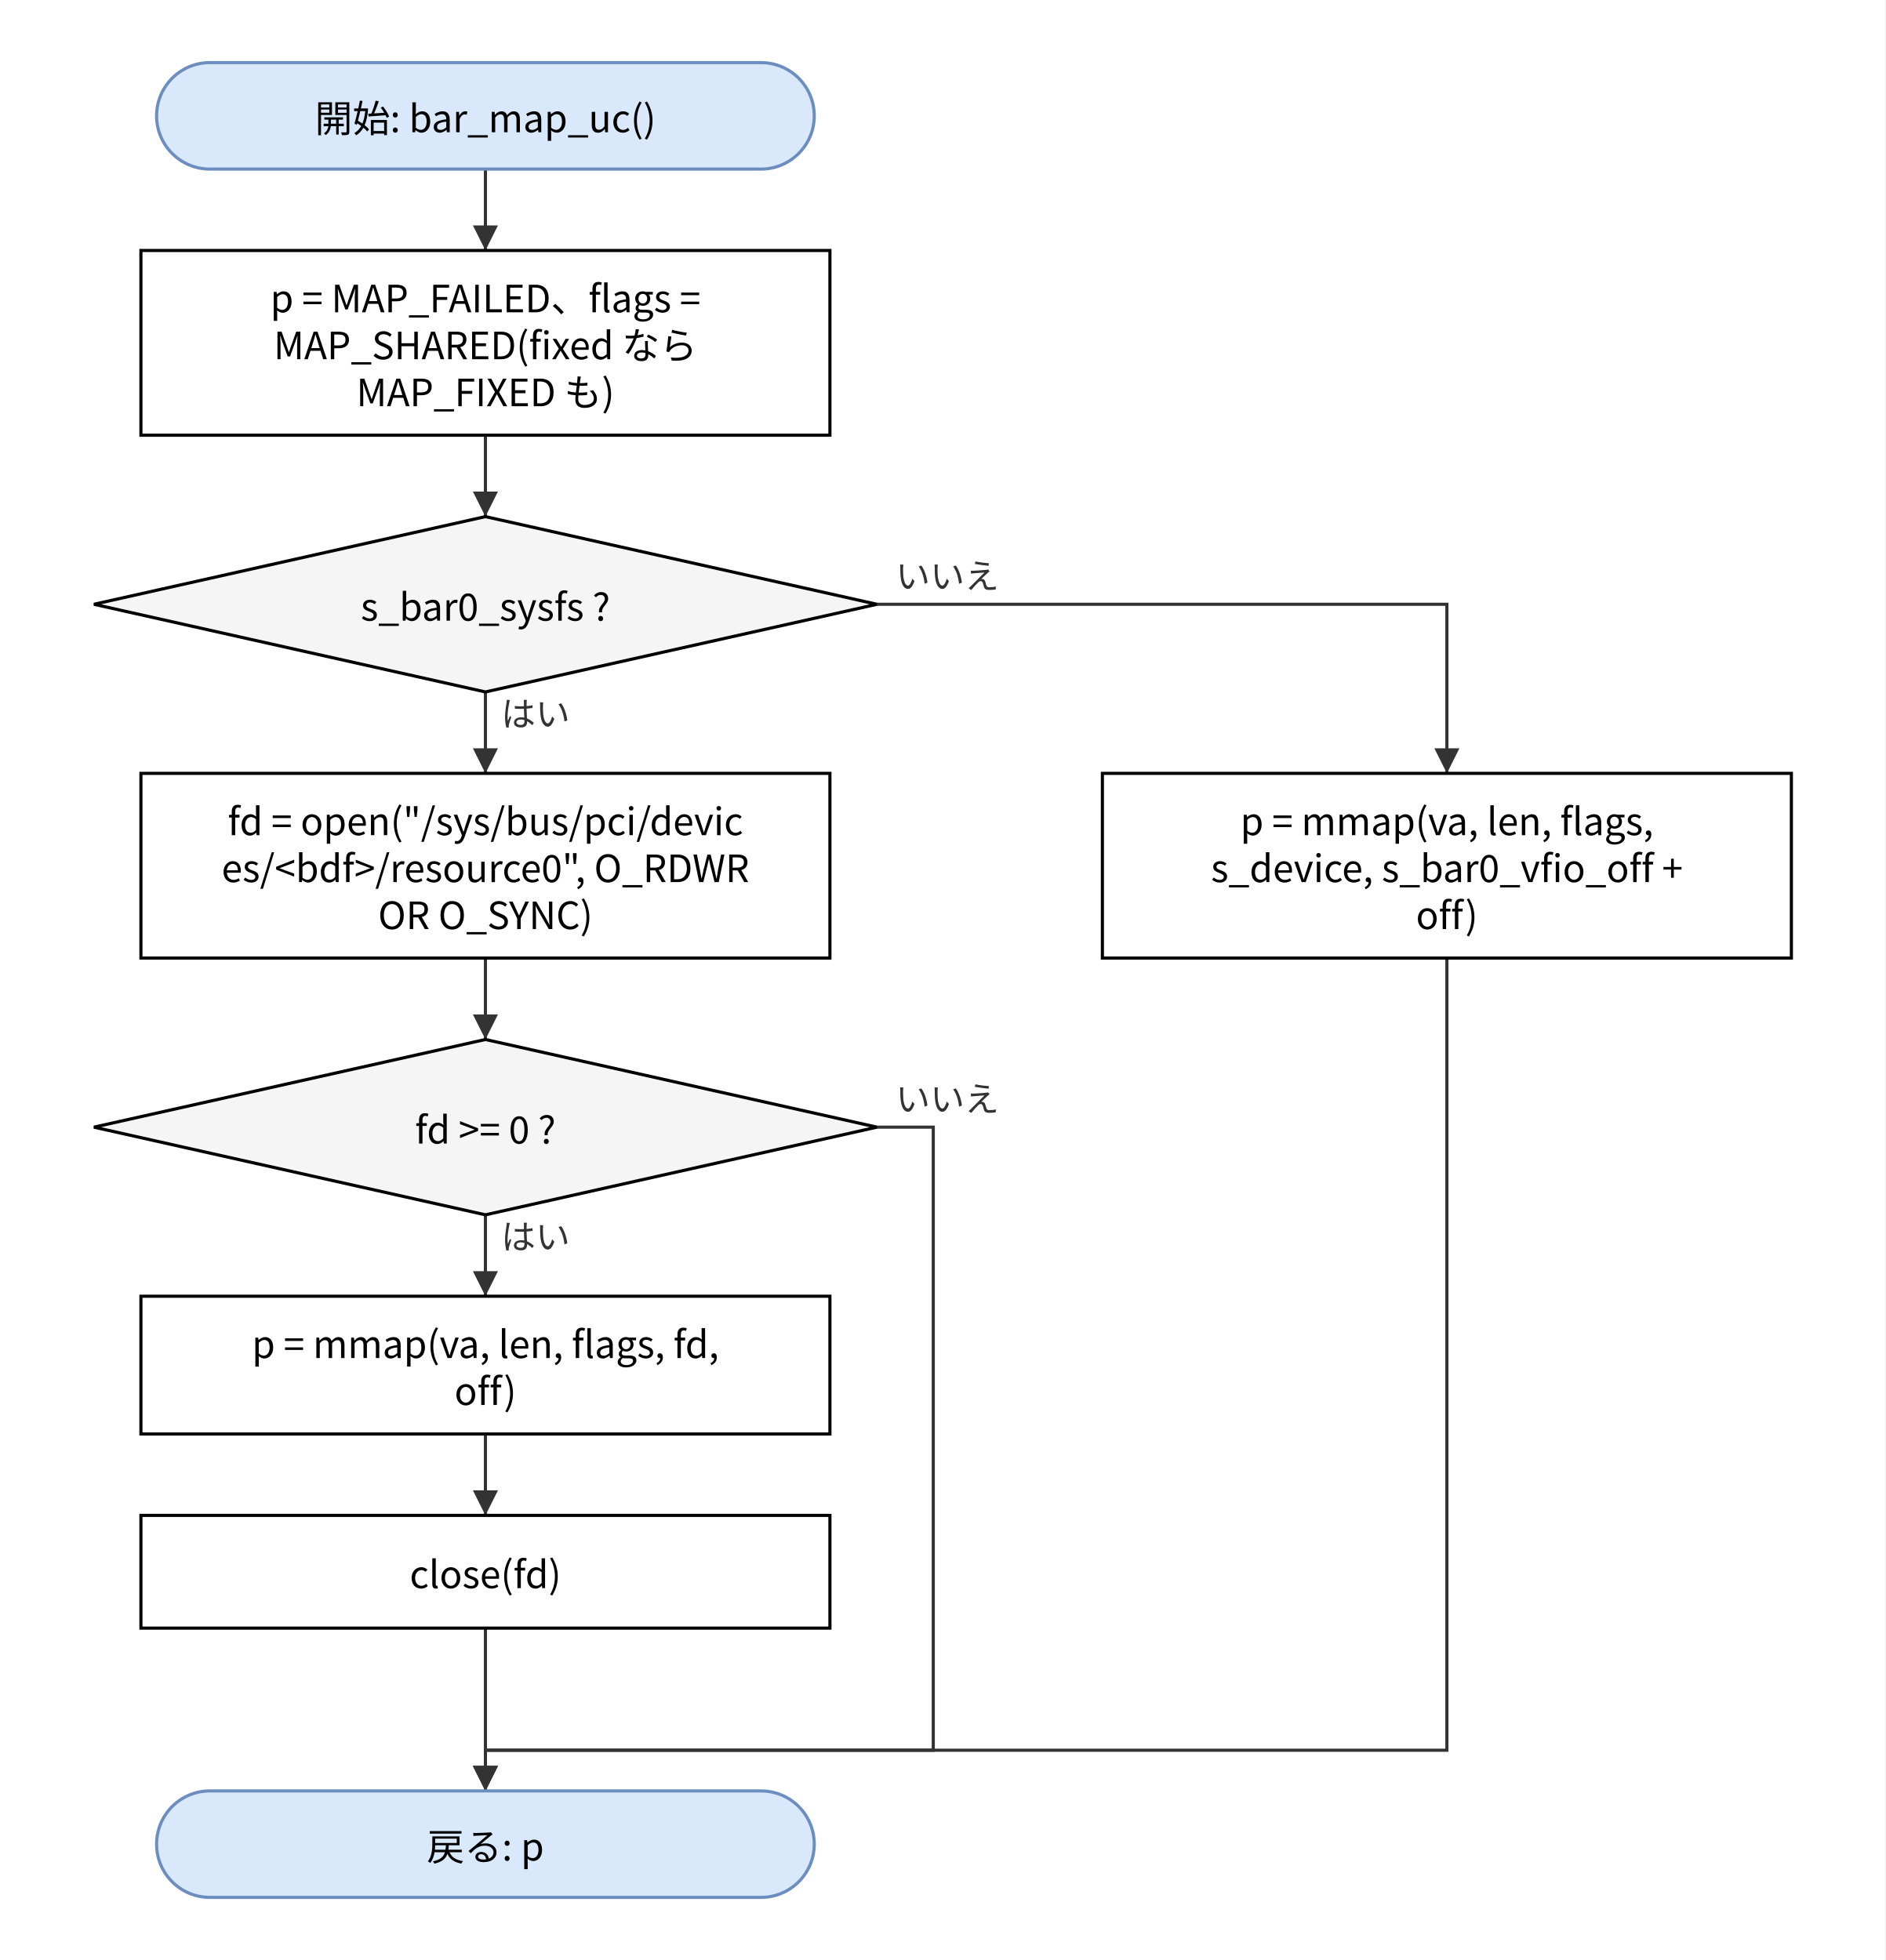
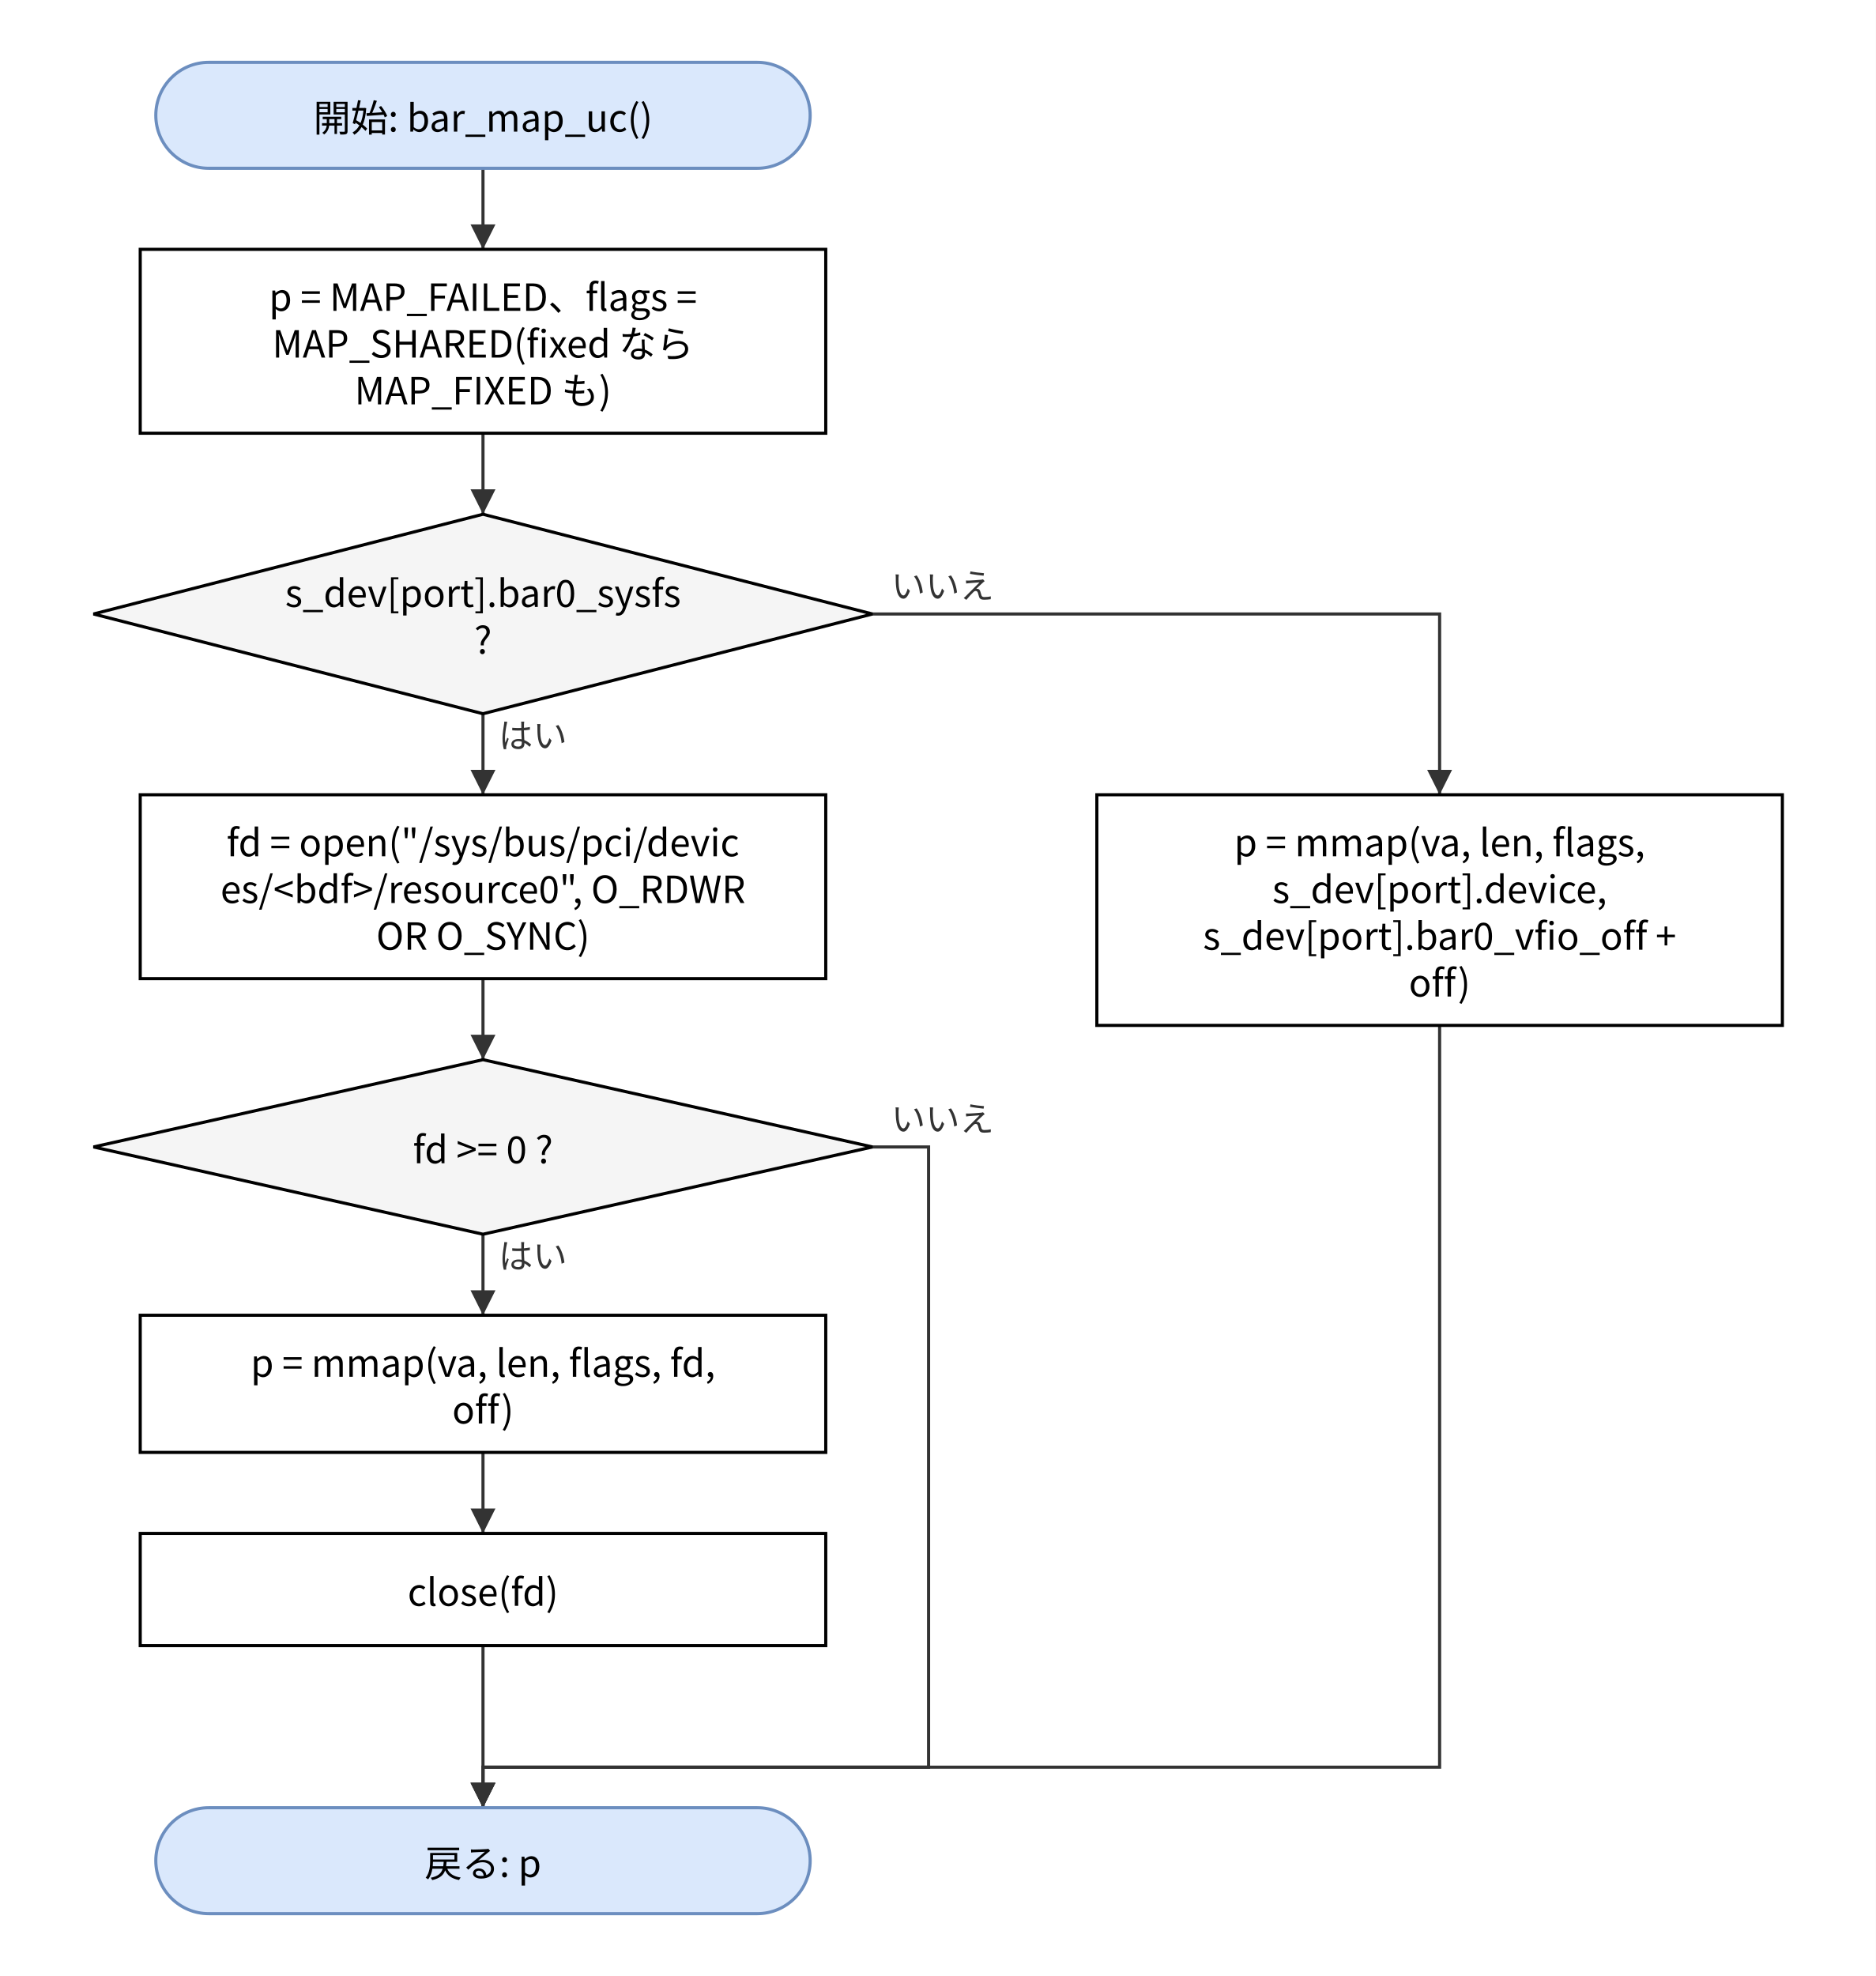
- <svg xmlns="http://www.w3.org/2000/svg" version="1.1" width="602" height="626" viewBox="0 0 602 626" font-family="Noto Sans CJK JP, Meiryo, sans-serif" content="&lt;mxfile host=&quot;bfmem-gen&quot; type=&quot;device&quot;&gt;&lt;diagram id=&quot;9bcf481926ed58a8a696&quot; name=&quot;bar_map_uc フロー&quot;&gt;&lt;mxGraphModel dx=&quot;800&quot; dy=&quot;600&quot; grid=&quot;0&quot; gridSize=&quot;10&quot; guides=&quot;1&quot; tooltips=&quot;1&quot; connect=&quot;1&quot; arrows=&quot;1&quot; fold=&quot;1&quot; page=&quot;0&quot; pageScale=&quot;1&quot; math=&quot;0&quot; shadow=&quot;0&quot;&gt;&lt;root&gt;&lt;mxCell id=&quot;0&quot;/&gt;&lt;mxCell id=&quot;1&quot; parent=&quot;0&quot;/&gt;&lt;mxCell id=&quot;n1&quot; value=&quot;開始: bar_map_uc()&quot; style=&quot;rounded=1;arcSize=50;whiteSpace=wrap;html=1;fillColor=#dae8fc;strokeColor=#6c8ebf;&quot; vertex=&quot;1&quot; parent=&quot;1&quot;&gt;&lt;mxGeometry x=&quot;50.0&quot; y=&quot;20.0&quot; width=&quot;210.0&quot; height=&quot;34.0&quot; as=&quot;geometry&quot;/&gt;&lt;/mxCell&gt;&lt;mxCell id=&quot;n2&quot; value=&quot;p = MAP_FAILED、flags =&amp;lt;br&amp;gt;MAP_SHARED(fixed なら&amp;lt;br&amp;gt;MAP_FIXED も)&quot; style=&quot;rounded=0;whiteSpace=wrap;html=1;&quot; vertex=&quot;1&quot; parent=&quot;1&quot;&gt;&lt;mxGeometry x=&quot;45.0&quot; y=&quot;80.0&quot; width=&quot;220.0&quot; height=&quot;59.0&quot; as=&quot;geometry&quot;/&gt;&lt;/mxCell&gt;&lt;mxCell id=&quot;n3&quot; value=&quot;s_bar0_sysfs ?&quot; style=&quot;rhombus;whiteSpace=wrap;html=1;fillColor=#f5f5f5;&quot; vertex=&quot;1&quot; parent=&quot;1&quot;&gt;&lt;mxGeometry x=&quot;30.0&quot; y=&quot;165.0&quot; width=&quot;250.0&quot; height=&quot;56.0&quot; as=&quot;geometry&quot;/&gt;&lt;/mxCell&gt;&lt;mxCell id=&quot;n4&quot; value=&quot;fd = open(&amp;amp;quot;/sys/bus/pci/devic&amp;lt;br&amp;gt;es/&amp;amp;lt;bdf&amp;amp;gt;/resource0&amp;amp;quot;, O_RDWR&amp;lt;br&amp;gt;OR O_SYNC)&quot; style=&quot;rounded=0;whiteSpace=wrap;html=1;&quot; vertex=&quot;1&quot; parent=&quot;1&quot;&gt;&lt;mxGeometry x=&quot;45.0&quot; y=&quot;247.0&quot; width=&quot;220.0&quot; height=&quot;59.0&quot; as=&quot;geometry&quot;/&gt;&lt;/mxCell&gt;&lt;mxCell id=&quot;n5&quot; value=&quot;fd &amp;amp;gt;= 0 ?&quot; style=&quot;rhombus;whiteSpace=wrap;html=1;fillColor=#f5f5f5;&quot; vertex=&quot;1&quot; parent=&quot;1&quot;&gt;&lt;mxGeometry x=&quot;30.0&quot; y=&quot;332.0&quot; width=&quot;250.0&quot; height=&quot;56.0&quot; as=&quot;geometry&quot;/&gt;&lt;/mxCell&gt;&lt;mxCell id=&quot;n6&quot; value=&quot;p = mmap(va, len, flags, fd,&amp;lt;br&amp;gt;off)&quot; style=&quot;rounded=0;whiteSpace=wrap;html=1;&quot; vertex=&quot;1&quot; parent=&quot;1&quot;&gt;&lt;mxGeometry x=&quot;45.0&quot; y=&quot;414.0&quot; width=&quot;220.0&quot; height=&quot;44.0&quot; as=&quot;geometry&quot;/&gt;&lt;/mxCell&gt;&lt;mxCell id=&quot;n7&quot; value=&quot;close(fd)&quot; style=&quot;rounded=0;whiteSpace=wrap;html=1;&quot; vertex=&quot;1&quot; parent=&quot;1&quot;&gt;&lt;mxGeometry x=&quot;45.0&quot; y=&quot;484.0&quot; width=&quot;220.0&quot; height=&quot;36.0&quot; as=&quot;geometry&quot;/&gt;&lt;/mxCell&gt;&lt;mxCell id=&quot;n8&quot; value=&quot;p = mmap(va, len, flags,&amp;lt;br&amp;gt;s_device, s_bar0_vfio_off +&amp;lt;br&amp;gt;off)&quot; style=&quot;rounded=0;whiteSpace=wrap;html=1;&quot; vertex=&quot;1&quot; parent=&quot;1&quot;&gt;&lt;mxGeometry x=&quot;352.0&quot; y=&quot;247.0&quot; width=&quot;220.0&quot; height=&quot;59.0&quot; as=&quot;geometry&quot;/&gt;&lt;/mxCell&gt;&lt;mxCell id=&quot;n9&quot; value=&quot;戻る: p&quot; style=&quot;rounded=1;arcSize=50;whiteSpace=wrap;html=1;fillColor=#dae8fc;strokeColor=#6c8ebf;&quot; vertex=&quot;1&quot; parent=&quot;1&quot;&gt;&lt;mxGeometry x=&quot;50.0&quot; y=&quot;572.0&quot; width=&quot;210.0&quot; height=&quot;34.0&quot; as=&quot;geometry&quot;/&gt;&lt;/mxCell&gt;&lt;mxCell id=&quot;e0&quot; value=&quot;&quot; style=&quot;edgeStyle=none;html=1;rounded=0;endArrow=block;endFill=1;exitX=0.5;exitY=1;exitDx=0;exitDy=0;exitPerimeter=0;entryX=0.5;entryY=0;entryDx=0;entryDy=0;entryPerimeter=0;&quot; edge=&quot;1&quot; parent=&quot;1&quot; source=&quot;n1&quot; target=&quot;n2&quot;&gt;&lt;mxGeometry relative=&quot;1&quot; as=&quot;geometry&quot;&gt;&lt;Array as=&quot;points&quot;&gt;&lt;/Array&gt;&lt;/mxGeometry&gt;&lt;/mxCell&gt;&lt;mxCell id=&quot;e1&quot; value=&quot;&quot; style=&quot;edgeStyle=none;html=1;rounded=0;endArrow=block;endFill=1;exitX=0.5;exitY=1;exitDx=0;exitDy=0;exitPerimeter=0;entryX=0.5;entryY=0;entryDx=0;entryDy=0;entryPerimeter=0;&quot; edge=&quot;1&quot; parent=&quot;1&quot; source=&quot;n2&quot; target=&quot;n3&quot;&gt;&lt;mxGeometry relative=&quot;1&quot; as=&quot;geometry&quot;&gt;&lt;Array as=&quot;points&quot;&gt;&lt;/Array&gt;&lt;/mxGeometry&gt;&lt;/mxCell&gt;&lt;mxCell id=&quot;e2&quot; value=&quot;はい&quot; style=&quot;edgeStyle=none;html=1;rounded=0;endArrow=block;endFill=1;exitX=0.5;exitY=1;exitDx=0;exitDy=0;exitPerimeter=0;entryX=0.5;entryY=0;entryDx=0;entryDy=0;entryPerimeter=0;&quot; edge=&quot;1&quot; parent=&quot;1&quot; source=&quot;n3&quot; target=&quot;n4&quot;&gt;&lt;mxGeometry relative=&quot;1&quot; as=&quot;geometry&quot;&gt;&lt;Array as=&quot;points&quot;&gt;&lt;/Array&gt;&lt;/mxGeometry&gt;&lt;/mxCell&gt;&lt;mxCell id=&quot;e3&quot; value=&quot;&quot; style=&quot;edgeStyle=none;html=1;rounded=0;endArrow=block;endFill=1;exitX=0.5;exitY=1;exitDx=0;exitDy=0;exitPerimeter=0;entryX=0.5;entryY=0;entryDx=0;entryDy=0;entryPerimeter=0;&quot; edge=&quot;1&quot; parent=&quot;1&quot; source=&quot;n4&quot; target=&quot;n5&quot;&gt;&lt;mxGeometry relative=&quot;1&quot; as=&quot;geometry&quot;&gt;&lt;Array as=&quot;points&quot;&gt;&lt;/Array&gt;&lt;/mxGeometry&gt;&lt;/mxCell&gt;&lt;mxCell id=&quot;e4&quot; value=&quot;はい&quot; style=&quot;edgeStyle=none;html=1;rounded=0;endArrow=block;endFill=1;exitX=0.5;exitY=1;exitDx=0;exitDy=0;exitPerimeter=0;entryX=0.5;entryY=0;entryDx=0;entryDy=0;entryPerimeter=0;&quot; edge=&quot;1&quot; parent=&quot;1&quot; source=&quot;n5&quot; target=&quot;n6&quot;&gt;&lt;mxGeometry relative=&quot;1&quot; as=&quot;geometry&quot;&gt;&lt;Array as=&quot;points&quot;&gt;&lt;/Array&gt;&lt;/mxGeometry&gt;&lt;/mxCell&gt;&lt;mxCell id=&quot;e5&quot; value=&quot;&quot; style=&quot;edgeStyle=none;html=1;rounded=0;endArrow=block;endFill=1;exitX=0.5;exitY=1;exitDx=0;exitDy=0;exitPerimeter=0;entryX=0.5;entryY=0;entryDx=0;entryDy=0;entryPerimeter=0;&quot; edge=&quot;1&quot; parent=&quot;1&quot; source=&quot;n6&quot; target=&quot;n7&quot;&gt;&lt;mxGeometry relative=&quot;1&quot; as=&quot;geometry&quot;&gt;&lt;Array as=&quot;points&quot;&gt;&lt;/Array&gt;&lt;/mxGeometry&gt;&lt;/mxCell&gt;&lt;mxCell id=&quot;e6&quot; value=&quot;いいえ&quot; style=&quot;edgeStyle=none;html=1;rounded=0;endArrow=block;endFill=1;exitX=1;exitY=0.5;exitDx=0;exitDy=0;exitPerimeter=0;entryX=0.5;entryY=0;entryDx=0;entryDy=0;entryPerimeter=0;&quot; edge=&quot;1&quot; parent=&quot;1&quot; source=&quot;n3&quot; target=&quot;n8&quot;&gt;&lt;mxGeometry relative=&quot;1&quot; as=&quot;geometry&quot;&gt;&lt;Array as=&quot;points&quot;&gt;&lt;mxPoint x=&quot;462.0&quot; y=&quot;193.0&quot;/&gt;&lt;/Array&gt;&lt;/mxGeometry&gt;&lt;/mxCell&gt;&lt;mxCell id=&quot;e7&quot; value=&quot;&quot; style=&quot;edgeStyle=none;html=1;rounded=0;endArrow=block;endFill=1;exitX=0.5;exitY=1;exitDx=0;exitDy=0;exitPerimeter=0;entryX=0.5;entryY=0;entryDx=0;entryDy=0;entryPerimeter=0;&quot; edge=&quot;1&quot; parent=&quot;1&quot; source=&quot;n7&quot; target=&quot;n9&quot;&gt;&lt;mxGeometry relative=&quot;1&quot; as=&quot;geometry&quot;&gt;&lt;Array as=&quot;points&quot;&gt;&lt;/Array&gt;&lt;/mxGeometry&gt;&lt;/mxCell&gt;&lt;mxCell id=&quot;e8&quot; value=&quot;いいえ&quot; style=&quot;edgeStyle=none;html=1;rounded=0;endArrow=block;endFill=1;exitX=1;exitY=0.5;exitDx=0;exitDy=0;exitPerimeter=0;entryX=0.5;entryY=0;entryDx=0;entryDy=0;entryPerimeter=0;&quot; edge=&quot;1&quot; parent=&quot;1&quot; source=&quot;n5&quot; target=&quot;n9&quot;&gt;&lt;mxGeometry relative=&quot;1&quot; as=&quot;geometry&quot;&gt;&lt;Array as=&quot;points&quot;&gt;&lt;mxPoint x=&quot;298.0&quot; y=&quot;360.0&quot;/&gt;&lt;mxPoint x=&quot;298.0&quot; y=&quot;559.0&quot;/&gt;&lt;mxPoint x=&quot;155.0&quot; y=&quot;559.0&quot;/&gt;&lt;/Array&gt;&lt;/mxGeometry&gt;&lt;/mxCell&gt;&lt;mxCell id=&quot;e9&quot; value=&quot;&quot; style=&quot;edgeStyle=none;html=1;rounded=0;endArrow=block;endFill=1;exitX=0.5;exitY=1;exitDx=0;exitDy=0;exitPerimeter=0;entryX=0.5;entryY=0;entryDx=0;entryDy=0;entryPerimeter=0;&quot; edge=&quot;1&quot; parent=&quot;1&quot; source=&quot;n8&quot; target=&quot;n9&quot;&gt;&lt;mxGeometry relative=&quot;1&quot; as=&quot;geometry&quot;&gt;&lt;Array as=&quot;points&quot;&gt;&lt;mxPoint x=&quot;462.0&quot; y=&quot;559.0&quot;/&gt;&lt;mxPoint x=&quot;155.0&quot; y=&quot;559.0&quot;/&gt;&lt;/Array&gt;&lt;/mxGeometry&gt;&lt;/mxCell&gt;&lt;/root&gt;&lt;/mxGraphModel&gt;&lt;/diagram&gt;&lt;/mxfile&gt;">
+ <svg xmlns="http://www.w3.org/2000/svg" version="1.1" width="602" height="634" viewBox="0 0 602 634" font-family="Noto Sans CJK JP, Meiryo, sans-serif" content="&lt;mxfile host=&quot;bfmem-gen&quot; type=&quot;device&quot;&gt;&lt;diagram id=&quot;9bcf481926ed58a8a696&quot; name=&quot;bar_map_uc フロー&quot;&gt;&lt;mxGraphModel dx=&quot;800&quot; dy=&quot;600&quot; grid=&quot;0&quot; gridSize=&quot;10&quot; guides=&quot;1&quot; tooltips=&quot;1&quot; connect=&quot;1&quot; arrows=&quot;1&quot; fold=&quot;1&quot; page=&quot;0&quot; pageScale=&quot;1&quot; math=&quot;0&quot; shadow=&quot;0&quot;&gt;&lt;root&gt;&lt;mxCell id=&quot;0&quot;/&gt;&lt;mxCell id=&quot;1&quot; parent=&quot;0&quot;/&gt;&lt;mxCell id=&quot;n1&quot; value=&quot;開始: bar_map_uc()&quot; style=&quot;rounded=1;arcSize=50;whiteSpace=wrap;html=1;fillColor=#dae8fc;strokeColor=#6c8ebf;&quot; vertex=&quot;1&quot; parent=&quot;1&quot;&gt;&lt;mxGeometry x=&quot;50.0&quot; y=&quot;20.0&quot; width=&quot;210.0&quot; height=&quot;34.0&quot; as=&quot;geometry&quot;/&gt;&lt;/mxCell&gt;&lt;mxCell id=&quot;n2&quot; value=&quot;p = MAP_FAILED、flags =&amp;lt;br&amp;gt;MAP_SHARED(fixed なら&amp;lt;br&amp;gt;MAP_FIXED も)&quot; style=&quot;rounded=0;whiteSpace=wrap;html=1;&quot; vertex=&quot;1&quot; parent=&quot;1&quot;&gt;&lt;mxGeometry x=&quot;45.0&quot; y=&quot;80.0&quot; width=&quot;220.0&quot; height=&quot;59.0&quot; as=&quot;geometry&quot;/&gt;&lt;/mxCell&gt;&lt;mxCell id=&quot;n3&quot; value=&quot;s_dev[port].bar0_sysfs&amp;lt;br&amp;gt;?&quot; style=&quot;rhombus;whiteSpace=wrap;html=1;fillColor=#f5f5f5;&quot; vertex=&quot;1&quot; parent=&quot;1&quot;&gt;&lt;mxGeometry x=&quot;30.0&quot; y=&quot;165.0&quot; width=&quot;250.0&quot; height=&quot;64.0&quot; as=&quot;geometry&quot;/&gt;&lt;/mxCell&gt;&lt;mxCell id=&quot;n4&quot; value=&quot;fd = open(&amp;amp;quot;/sys/bus/pci/devic&amp;lt;br&amp;gt;es/&amp;amp;lt;bdf&amp;amp;gt;/resource0&amp;amp;quot;, O_RDWR&amp;lt;br&amp;gt;OR O_SYNC)&quot; style=&quot;rounded=0;whiteSpace=wrap;html=1;&quot; vertex=&quot;1&quot; parent=&quot;1&quot;&gt;&lt;mxGeometry x=&quot;45.0&quot; y=&quot;255.0&quot; width=&quot;220.0&quot; height=&quot;59.0&quot; as=&quot;geometry&quot;/&gt;&lt;/mxCell&gt;&lt;mxCell id=&quot;n5&quot; value=&quot;fd &amp;amp;gt;= 0 ?&quot; style=&quot;rhombus;whiteSpace=wrap;html=1;fillColor=#f5f5f5;&quot; vertex=&quot;1&quot; parent=&quot;1&quot;&gt;&lt;mxGeometry x=&quot;30.0&quot; y=&quot;340.0&quot; width=&quot;250.0&quot; height=&quot;56.0&quot; as=&quot;geometry&quot;/&gt;&lt;/mxCell&gt;&lt;mxCell id=&quot;n6&quot; value=&quot;p = mmap(va, len, flags, fd,&amp;lt;br&amp;gt;off)&quot; style=&quot;rounded=0;whiteSpace=wrap;html=1;&quot; vertex=&quot;1&quot; parent=&quot;1&quot;&gt;&lt;mxGeometry x=&quot;45.0&quot; y=&quot;422.0&quot; width=&quot;220.0&quot; height=&quot;44.0&quot; as=&quot;geometry&quot;/&gt;&lt;/mxCell&gt;&lt;mxCell id=&quot;n7&quot; value=&quot;close(fd)&quot; style=&quot;rounded=0;whiteSpace=wrap;html=1;&quot; vertex=&quot;1&quot; parent=&quot;1&quot;&gt;&lt;mxGeometry x=&quot;45.0&quot; y=&quot;492.0&quot; width=&quot;220.0&quot; height=&quot;36.0&quot; as=&quot;geometry&quot;/&gt;&lt;/mxCell&gt;&lt;mxCell id=&quot;n8&quot; value=&quot;p = mmap(va, len, flags,&amp;lt;br&amp;gt;s_dev[port].device,&amp;lt;br&amp;gt;s_dev[port].bar0_vfio_off +&amp;lt;br&amp;gt;off)&quot; style=&quot;rounded=0;whiteSpace=wrap;html=1;&quot; vertex=&quot;1&quot; parent=&quot;1&quot;&gt;&lt;mxGeometry x=&quot;352.0&quot; y=&quot;255.0&quot; width=&quot;220.0&quot; height=&quot;74.0&quot; as=&quot;geometry&quot;/&gt;&lt;/mxCell&gt;&lt;mxCell id=&quot;n9&quot; value=&quot;戻る: p&quot; style=&quot;rounded=1;arcSize=50;whiteSpace=wrap;html=1;fillColor=#dae8fc;strokeColor=#6c8ebf;&quot; vertex=&quot;1&quot; parent=&quot;1&quot;&gt;&lt;mxGeometry x=&quot;50.0&quot; y=&quot;580.0&quot; width=&quot;210.0&quot; height=&quot;34.0&quot; as=&quot;geometry&quot;/&gt;&lt;/mxCell&gt;&lt;mxCell id=&quot;e0&quot; value=&quot;&quot; style=&quot;edgeStyle=none;html=1;rounded=0;endArrow=block;endFill=1;exitX=0.5;exitY=1;exitDx=0;exitDy=0;exitPerimeter=0;entryX=0.5;entryY=0;entryDx=0;entryDy=0;entryPerimeter=0;&quot; edge=&quot;1&quot; parent=&quot;1&quot; source=&quot;n1&quot; target=&quot;n2&quot;&gt;&lt;mxGeometry relative=&quot;1&quot; as=&quot;geometry&quot;&gt;&lt;Array as=&quot;points&quot;&gt;&lt;/Array&gt;&lt;/mxGeometry&gt;&lt;/mxCell&gt;&lt;mxCell id=&quot;e1&quot; value=&quot;&quot; style=&quot;edgeStyle=none;html=1;rounded=0;endArrow=block;endFill=1;exitX=0.5;exitY=1;exitDx=0;exitDy=0;exitPerimeter=0;entryX=0.5;entryY=0;entryDx=0;entryDy=0;entryPerimeter=0;&quot; edge=&quot;1&quot; parent=&quot;1&quot; source=&quot;n2&quot; target=&quot;n3&quot;&gt;&lt;mxGeometry relative=&quot;1&quot; as=&quot;geometry&quot;&gt;&lt;Array as=&quot;points&quot;&gt;&lt;/Array&gt;&lt;/mxGeometry&gt;&lt;/mxCell&gt;&lt;mxCell id=&quot;e2&quot; value=&quot;はい&quot; style=&quot;edgeStyle=none;html=1;rounded=0;endArrow=block;endFill=1;exitX=0.5;exitY=1;exitDx=0;exitDy=0;exitPerimeter=0;entryX=0.5;entryY=0;entryDx=0;entryDy=0;entryPerimeter=0;&quot; edge=&quot;1&quot; parent=&quot;1&quot; source=&quot;n3&quot; target=&quot;n4&quot;&gt;&lt;mxGeometry relative=&quot;1&quot; as=&quot;geometry&quot;&gt;&lt;Array as=&quot;points&quot;&gt;&lt;/Array&gt;&lt;/mxGeometry&gt;&lt;/mxCell&gt;&lt;mxCell id=&quot;e3&quot; value=&quot;&quot; style=&quot;edgeStyle=none;html=1;rounded=0;endArrow=block;endFill=1;exitX=0.5;exitY=1;exitDx=0;exitDy=0;exitPerimeter=0;entryX=0.5;entryY=0;entryDx=0;entryDy=0;entryPerimeter=0;&quot; edge=&quot;1&quot; parent=&quot;1&quot; source=&quot;n4&quot; target=&quot;n5&quot;&gt;&lt;mxGeometry relative=&quot;1&quot; as=&quot;geometry&quot;&gt;&lt;Array as=&quot;points&quot;&gt;&lt;/Array&gt;&lt;/mxGeometry&gt;&lt;/mxCell&gt;&lt;mxCell id=&quot;e4&quot; value=&quot;はい&quot; style=&quot;edgeStyle=none;html=1;rounded=0;endArrow=block;endFill=1;exitX=0.5;exitY=1;exitDx=0;exitDy=0;exitPerimeter=0;entryX=0.5;entryY=0;entryDx=0;entryDy=0;entryPerimeter=0;&quot; edge=&quot;1&quot; parent=&quot;1&quot; source=&quot;n5&quot; target=&quot;n6&quot;&gt;&lt;mxGeometry relative=&quot;1&quot; as=&quot;geometry&quot;&gt;&lt;Array as=&quot;points&quot;&gt;&lt;/Array&gt;&lt;/mxGeometry&gt;&lt;/mxCell&gt;&lt;mxCell id=&quot;e5&quot; value=&quot;&quot; style=&quot;edgeStyle=none;html=1;rounded=0;endArrow=block;endFill=1;exitX=0.5;exitY=1;exitDx=0;exitDy=0;exitPerimeter=0;entryX=0.5;entryY=0;entryDx=0;entryDy=0;entryPerimeter=0;&quot; edge=&quot;1&quot; parent=&quot;1&quot; source=&quot;n6&quot; target=&quot;n7&quot;&gt;&lt;mxGeometry relative=&quot;1&quot; as=&quot;geometry&quot;&gt;&lt;Array as=&quot;points&quot;&gt;&lt;/Array&gt;&lt;/mxGeometry&gt;&lt;/mxCell&gt;&lt;mxCell id=&quot;e6&quot; value=&quot;いいえ&quot; style=&quot;edgeStyle=none;html=1;rounded=0;endArrow=block;endFill=1;exitX=1;exitY=0.5;exitDx=0;exitDy=0;exitPerimeter=0;entryX=0.5;entryY=0;entryDx=0;entryDy=0;entryPerimeter=0;&quot; edge=&quot;1&quot; parent=&quot;1&quot; source=&quot;n3&quot; target=&quot;n8&quot;&gt;&lt;mxGeometry relative=&quot;1&quot; as=&quot;geometry&quot;&gt;&lt;Array as=&quot;points&quot;&gt;&lt;mxPoint x=&quot;462.0&quot; y=&quot;197.0&quot;/&gt;&lt;/Array&gt;&lt;/mxGeometry&gt;&lt;/mxCell&gt;&lt;mxCell id=&quot;e7&quot; value=&quot;&quot; style=&quot;edgeStyle=none;html=1;rounded=0;endArrow=block;endFill=1;exitX=0.5;exitY=1;exitDx=0;exitDy=0;exitPerimeter=0;entryX=0.5;entryY=0;entryDx=0;entryDy=0;entryPerimeter=0;&quot; edge=&quot;1&quot; parent=&quot;1&quot; source=&quot;n7&quot; target=&quot;n9&quot;&gt;&lt;mxGeometry relative=&quot;1&quot; as=&quot;geometry&quot;&gt;&lt;Array as=&quot;points&quot;&gt;&lt;/Array&gt;&lt;/mxGeometry&gt;&lt;/mxCell&gt;&lt;mxCell id=&quot;e8&quot; value=&quot;いいえ&quot; style=&quot;edgeStyle=none;html=1;rounded=0;endArrow=block;endFill=1;exitX=1;exitY=0.5;exitDx=0;exitDy=0;exitPerimeter=0;entryX=0.5;entryY=0;entryDx=0;entryDy=0;entryPerimeter=0;&quot; edge=&quot;1&quot; parent=&quot;1&quot; source=&quot;n5&quot; target=&quot;n9&quot;&gt;&lt;mxGeometry relative=&quot;1&quot; as=&quot;geometry&quot;&gt;&lt;Array as=&quot;points&quot;&gt;&lt;mxPoint x=&quot;298.0&quot; y=&quot;368.0&quot;/&gt;&lt;mxPoint x=&quot;298.0&quot; y=&quot;567.0&quot;/&gt;&lt;mxPoint x=&quot;155.0&quot; y=&quot;567.0&quot;/&gt;&lt;/Array&gt;&lt;/mxGeometry&gt;&lt;/mxCell&gt;&lt;mxCell id=&quot;e9&quot; value=&quot;&quot; style=&quot;edgeStyle=none;html=1;rounded=0;endArrow=block;endFill=1;exitX=0.5;exitY=1;exitDx=0;exitDy=0;exitPerimeter=0;entryX=0.5;entryY=0;entryDx=0;entryDy=0;entryPerimeter=0;&quot; edge=&quot;1&quot; parent=&quot;1&quot; source=&quot;n8&quot; target=&quot;n9&quot;&gt;&lt;mxGeometry relative=&quot;1&quot; as=&quot;geometry&quot;&gt;&lt;Array as=&quot;points&quot;&gt;&lt;mxPoint x=&quot;462.0&quot; y=&quot;567.0&quot;/&gt;&lt;mxPoint x=&quot;155.0&quot; y=&quot;567.0&quot;/&gt;&lt;/Array&gt;&lt;/mxGeometry&gt;&lt;/mxCell&gt;&lt;/root&gt;&lt;/mxGraphModel&gt;&lt;/diagram&gt;&lt;/mxfile&gt;">
  <defs>
    <marker id="a" viewBox="0 0 10 10" refX="10" refY="5" markerWidth="8" markerHeight="8" orient="auto-start-reverse">
      <path d="M0,0 L10,5 L0,10 z" fill="#333333" />
    </marker>
  </defs>
-   <rect x="0" y="0" width="602" height="626" fill="#ffffff" />
+   <rect x="0" y="0" width="602" height="634" fill="#ffffff" />
  <polyline points="155.0,54.0 155.0,80.0" fill="none" stroke="#333333" marker-end="url(#a)" />
  <polyline points="155.0,139.0 155.0,165.0" fill="none" stroke="#333333" marker-end="url(#a)" />
-   <polyline points="155.0,221.0 155.0,247.0" fill="none" stroke="#333333" marker-end="url(#a)" />
-   <text x="160.0" y="232.0" font-size="11" text-anchor="start" fill="#333333" stroke="#ffffff" stroke-width="3" paint-order="stroke">はい</text>
-   <polyline points="155.0,306.0 155.0,332.0" fill="none" stroke="#333333" marker-end="url(#a)" />
-   <polyline points="155.0,388.0 155.0,414.0" fill="none" stroke="#333333" marker-end="url(#a)" />
-   <text x="160.0" y="399.0" font-size="11" text-anchor="start" fill="#333333" stroke="#ffffff" stroke-width="3" paint-order="stroke">はい</text>
-   <polyline points="155.0,458.0 155.0,484.0" fill="none" stroke="#333333" marker-end="url(#a)" />
-   <polyline points="280.0,193.0 462.0,193.0 462.0,247.0" fill="none" stroke="#333333" marker-end="url(#a)" />
-   <text x="286.0" y="188.0" font-size="11" text-anchor="start" fill="#333333" stroke="#ffffff" stroke-width="3" paint-order="stroke">いいえ</text>
-   <polyline points="155.0,520.0 155.0,572.0" fill="none" stroke="#333333" marker-end="url(#a)" />
-   <polyline points="280.0,360.0 298.0,360.0 298.0,559.0 155.0,559.0 155.0,572.0" fill="none" stroke="#333333" marker-end="url(#a)" />
-   <text x="286.0" y="355.0" font-size="11" text-anchor="start" fill="#333333" stroke="#ffffff" stroke-width="3" paint-order="stroke">いいえ</text>
-   <polyline points="462.0,306.0 462.0,559.0 155.0,559.0 155.0,572.0" fill="none" stroke="#333333" marker-end="url(#a)" />
+   <polyline points="155.0,229.0 155.0,255.0" fill="none" stroke="#333333" marker-end="url(#a)" />
+   <text x="160.0" y="240.0" font-size="11" text-anchor="start" fill="#333333" stroke="#ffffff" stroke-width="3" paint-order="stroke">はい</text>
+   <polyline points="155.0,314.0 155.0,340.0" fill="none" stroke="#333333" marker-end="url(#a)" />
+   <polyline points="155.0,396.0 155.0,422.0" fill="none" stroke="#333333" marker-end="url(#a)" />
+   <text x="160.0" y="407.0" font-size="11" text-anchor="start" fill="#333333" stroke="#ffffff" stroke-width="3" paint-order="stroke">はい</text>
+   <polyline points="155.0,466.0 155.0,492.0" fill="none" stroke="#333333" marker-end="url(#a)" />
+   <polyline points="280.0,197.0 462.0,197.0 462.0,255.0" fill="none" stroke="#333333" marker-end="url(#a)" />
+   <text x="286.0" y="192.0" font-size="11" text-anchor="start" fill="#333333" stroke="#ffffff" stroke-width="3" paint-order="stroke">いいえ</text>
+   <polyline points="155.0,528.0 155.0,580.0" fill="none" stroke="#333333" marker-end="url(#a)" />
+   <polyline points="280.0,368.0 298.0,368.0 298.0,567.0 155.0,567.0 155.0,580.0" fill="none" stroke="#333333" marker-end="url(#a)" />
+   <text x="286.0" y="363.0" font-size="11" text-anchor="start" fill="#333333" stroke="#ffffff" stroke-width="3" paint-order="stroke">いいえ</text>
+   <polyline points="462.0,329.0 462.0,567.0 155.0,567.0 155.0,580.0" fill="none" stroke="#333333" marker-end="url(#a)" />
  <rect x="50.0" y="20.0" width="210.0" height="34.0" rx="17.0" fill="#dae8fc" stroke="#6c8ebf" />
  <text x="155.0" y="37.0" font-size="12" text-anchor="middle" dominant-baseline="central" fill="#000000">開始: bar_map_uc()</text>
  <rect x="45.0" y="80.0" width="220.0" height="59.0" fill="#ffffff" stroke="#000000" />
  <text x="155.0" y="94.5" font-size="12" text-anchor="middle" dominant-baseline="central" fill="#000000">p = MAP_FAILED、flags =</text>
  <text x="155.0" y="109.5" font-size="12" text-anchor="middle" dominant-baseline="central" fill="#000000">MAP_SHARED(fixed なら</text>
  <text x="155.0" y="124.5" font-size="12" text-anchor="middle" dominant-baseline="central" fill="#000000">MAP_FIXED も)</text>
-   <polygon points="155.0,165.0 280.0,193.0 155.0,221.0 30.0,193.0" fill="#f5f5f5" stroke="#000000" />
-   <text x="155.0" y="193.0" font-size="12" text-anchor="middle" dominant-baseline="central" fill="#000000">s_bar0_sysfs ?</text>
-   <rect x="45.0" y="247.0" width="220.0" height="59.0" fill="#ffffff" stroke="#000000" />
-   <text x="155.0" y="261.5" font-size="12" text-anchor="middle" dominant-baseline="central" fill="#000000">fd = open("/sys/bus/pci/devic</text>
-   <text x="155.0" y="276.5" font-size="12" text-anchor="middle" dominant-baseline="central" fill="#000000">es/&lt;bdf&gt;/resource0", O_RDWR</text>
-   <text x="155.0" y="291.5" font-size="12" text-anchor="middle" dominant-baseline="central" fill="#000000">OR O_SYNC)</text>
-   <polygon points="155.0,332.0 280.0,360.0 155.0,388.0 30.0,360.0" fill="#f5f5f5" stroke="#000000" />
-   <text x="155.0" y="360.0" font-size="12" text-anchor="middle" dominant-baseline="central" fill="#000000">fd &gt;= 0 ?</text>
-   <rect x="45.0" y="414.0" width="220.0" height="44.0" fill="#ffffff" stroke="#000000" />
-   <text x="155.0" y="428.5" font-size="12" text-anchor="middle" dominant-baseline="central" fill="#000000">p = mmap(va, len, flags, fd,</text>
-   <text x="155.0" y="443.5" font-size="12" text-anchor="middle" dominant-baseline="central" fill="#000000">off)</text>
-   <rect x="45.0" y="484.0" width="220.0" height="36.0" fill="#ffffff" stroke="#000000" />
-   <text x="155.0" y="502.0" font-size="12" text-anchor="middle" dominant-baseline="central" fill="#000000">close(fd)</text>
-   <rect x="352.0" y="247.0" width="220.0" height="59.0" fill="#ffffff" stroke="#000000" />
-   <text x="462.0" y="261.5" font-size="12" text-anchor="middle" dominant-baseline="central" fill="#000000">p = mmap(va, len, flags,</text>
-   <text x="462.0" y="276.5" font-size="12" text-anchor="middle" dominant-baseline="central" fill="#000000">s_device, s_bar0_vfio_off +</text>
-   <text x="462.0" y="291.5" font-size="12" text-anchor="middle" dominant-baseline="central" fill="#000000">off)</text>
-   <rect x="50.0" y="572.0" width="210.0" height="34.0" rx="17.0" fill="#dae8fc" stroke="#6c8ebf" />
-   <text x="155.0" y="589.0" font-size="12" text-anchor="middle" dominant-baseline="central" fill="#000000">戻る: p</text>
+   <polygon points="155.0,165.0 280.0,197.0 155.0,229.0 30.0,197.0" fill="#f5f5f5" stroke="#000000" />
+   <text x="155.0" y="189.5" font-size="12" text-anchor="middle" dominant-baseline="central" fill="#000000">s_dev[port].bar0_sysfs</text>
+   <text x="155.0" y="204.5" font-size="12" text-anchor="middle" dominant-baseline="central" fill="#000000">?</text>
+   <rect x="45.0" y="255.0" width="220.0" height="59.0" fill="#ffffff" stroke="#000000" />
+   <text x="155.0" y="269.5" font-size="12" text-anchor="middle" dominant-baseline="central" fill="#000000">fd = open("/sys/bus/pci/devic</text>
+   <text x="155.0" y="284.5" font-size="12" text-anchor="middle" dominant-baseline="central" fill="#000000">es/&lt;bdf&gt;/resource0", O_RDWR</text>
+   <text x="155.0" y="299.5" font-size="12" text-anchor="middle" dominant-baseline="central" fill="#000000">OR O_SYNC)</text>
+   <polygon points="155.0,340.0 280.0,368.0 155.0,396.0 30.0,368.0" fill="#f5f5f5" stroke="#000000" />
+   <text x="155.0" y="368.0" font-size="12" text-anchor="middle" dominant-baseline="central" fill="#000000">fd &gt;= 0 ?</text>
+   <rect x="45.0" y="422.0" width="220.0" height="44.0" fill="#ffffff" stroke="#000000" />
+   <text x="155.0" y="436.5" font-size="12" text-anchor="middle" dominant-baseline="central" fill="#000000">p = mmap(va, len, flags, fd,</text>
+   <text x="155.0" y="451.5" font-size="12" text-anchor="middle" dominant-baseline="central" fill="#000000">off)</text>
+   <rect x="45.0" y="492.0" width="220.0" height="36.0" fill="#ffffff" stroke="#000000" />
+   <text x="155.0" y="510.0" font-size="12" text-anchor="middle" dominant-baseline="central" fill="#000000">close(fd)</text>
+   <rect x="352.0" y="255.0" width="220.0" height="74.0" fill="#ffffff" stroke="#000000" />
+   <text x="462.0" y="269.5" font-size="12" text-anchor="middle" dominant-baseline="central" fill="#000000">p = mmap(va, len, flags,</text>
+   <text x="462.0" y="284.5" font-size="12" text-anchor="middle" dominant-baseline="central" fill="#000000">s_dev[port].device,</text>
+   <text x="462.0" y="299.5" font-size="12" text-anchor="middle" dominant-baseline="central" fill="#000000">s_dev[port].bar0_vfio_off +</text>
+   <text x="462.0" y="314.5" font-size="12" text-anchor="middle" dominant-baseline="central" fill="#000000">off)</text>
+   <rect x="50.0" y="580.0" width="210.0" height="34.0" rx="17.0" fill="#dae8fc" stroke="#6c8ebf" />
+   <text x="155.0" y="597.0" font-size="12" text-anchor="middle" dominant-baseline="central" fill="#000000">戻る: p</text>
</svg>
